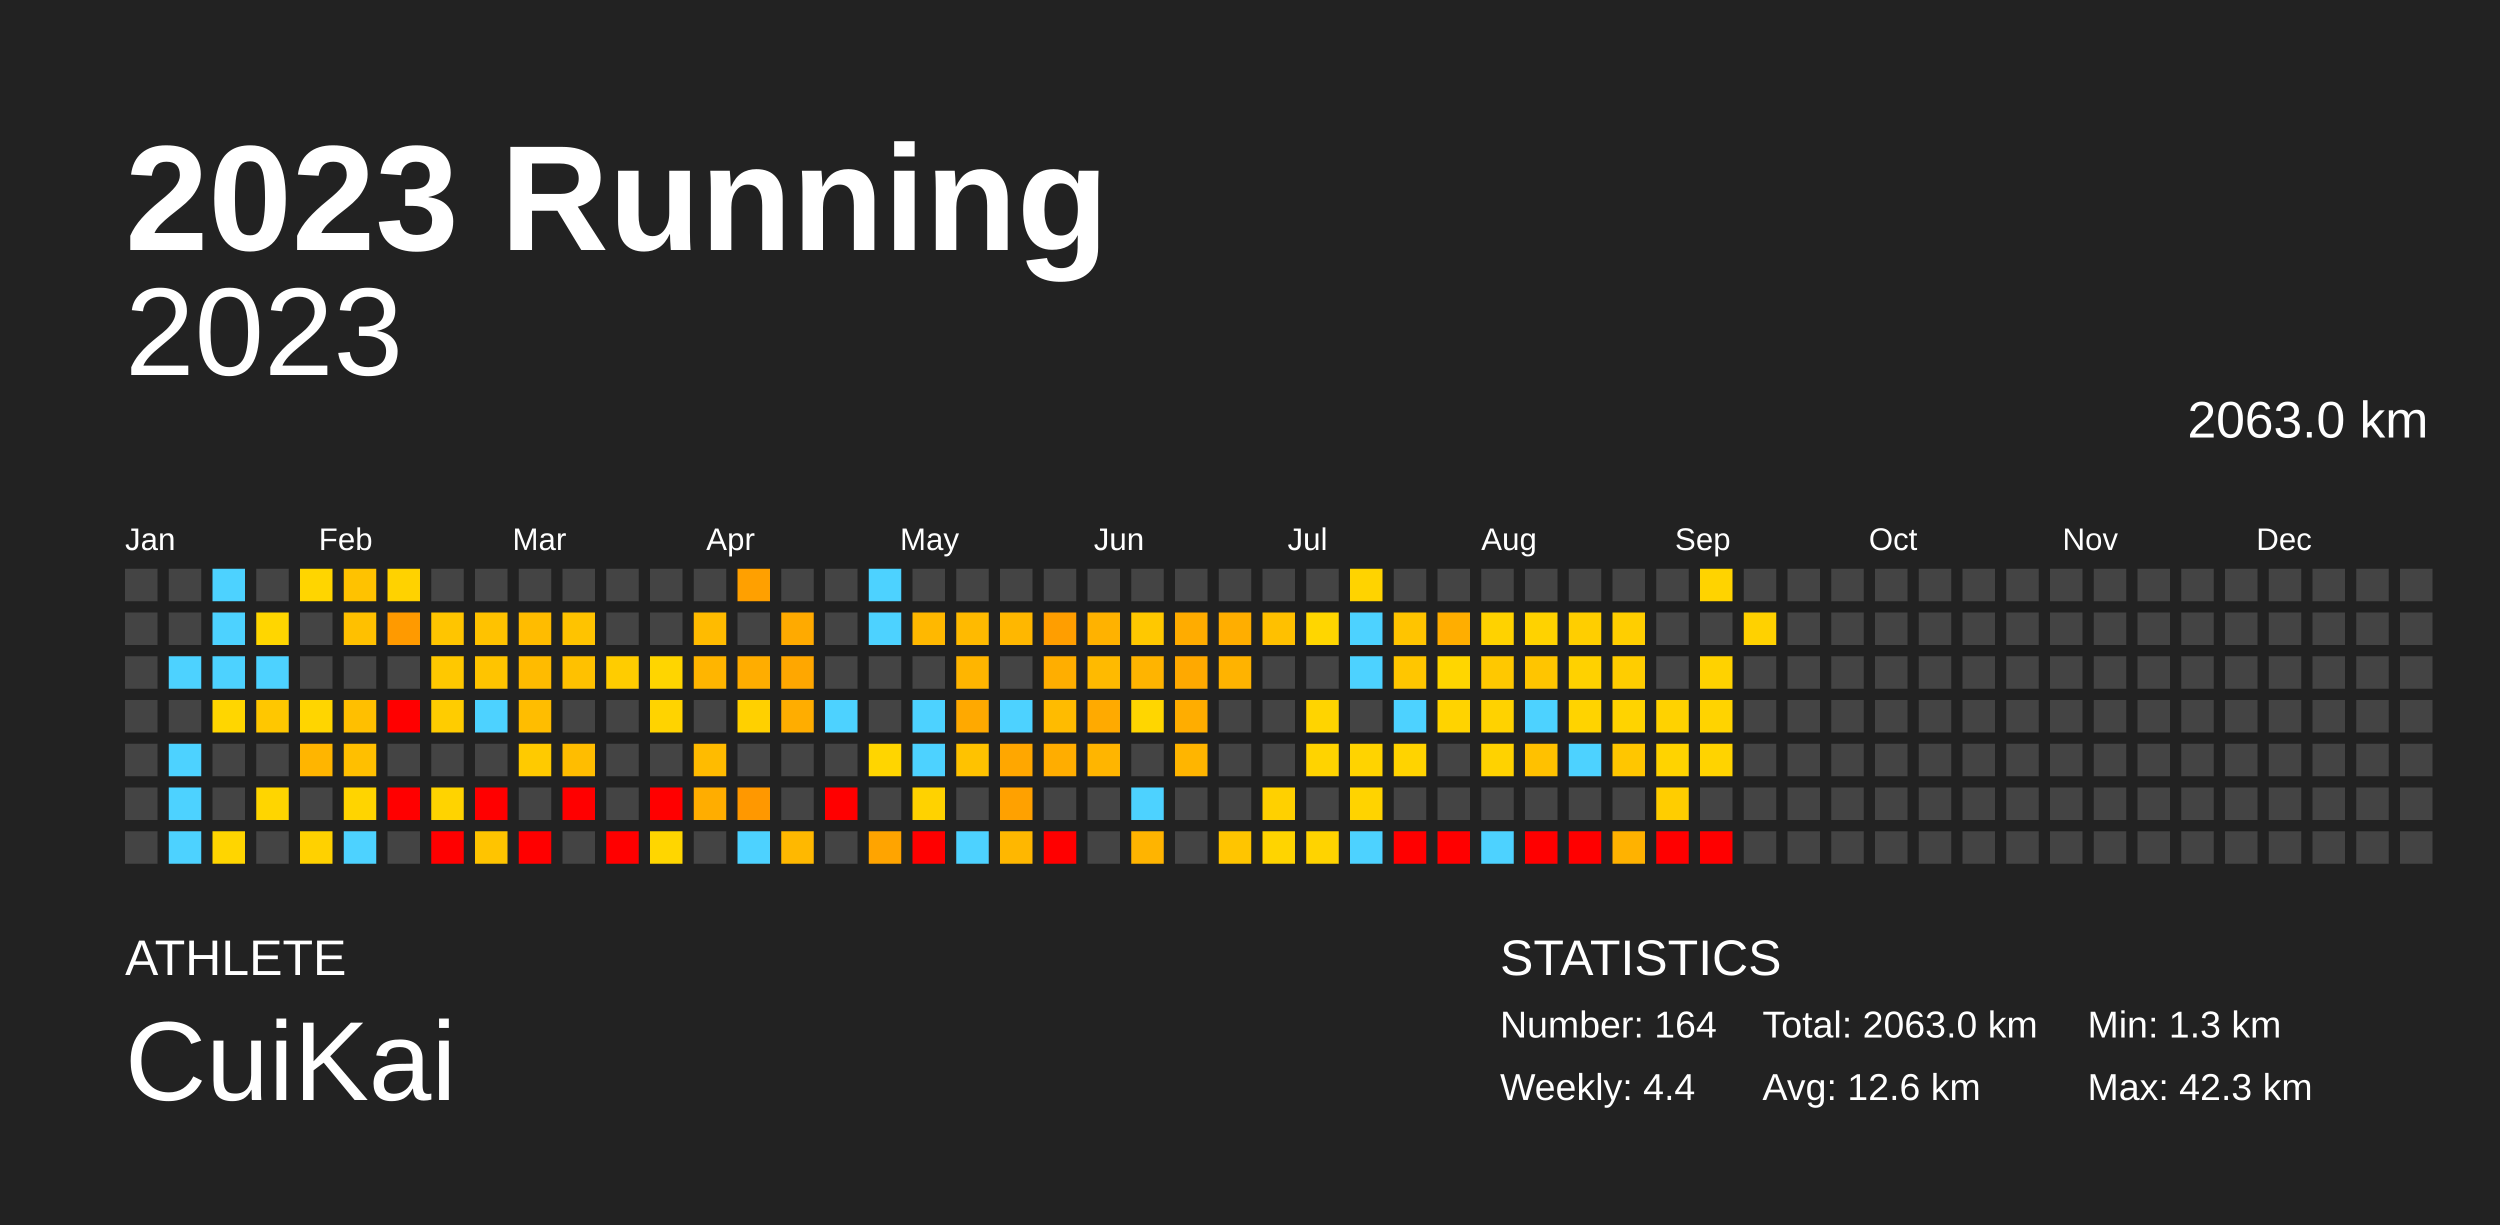
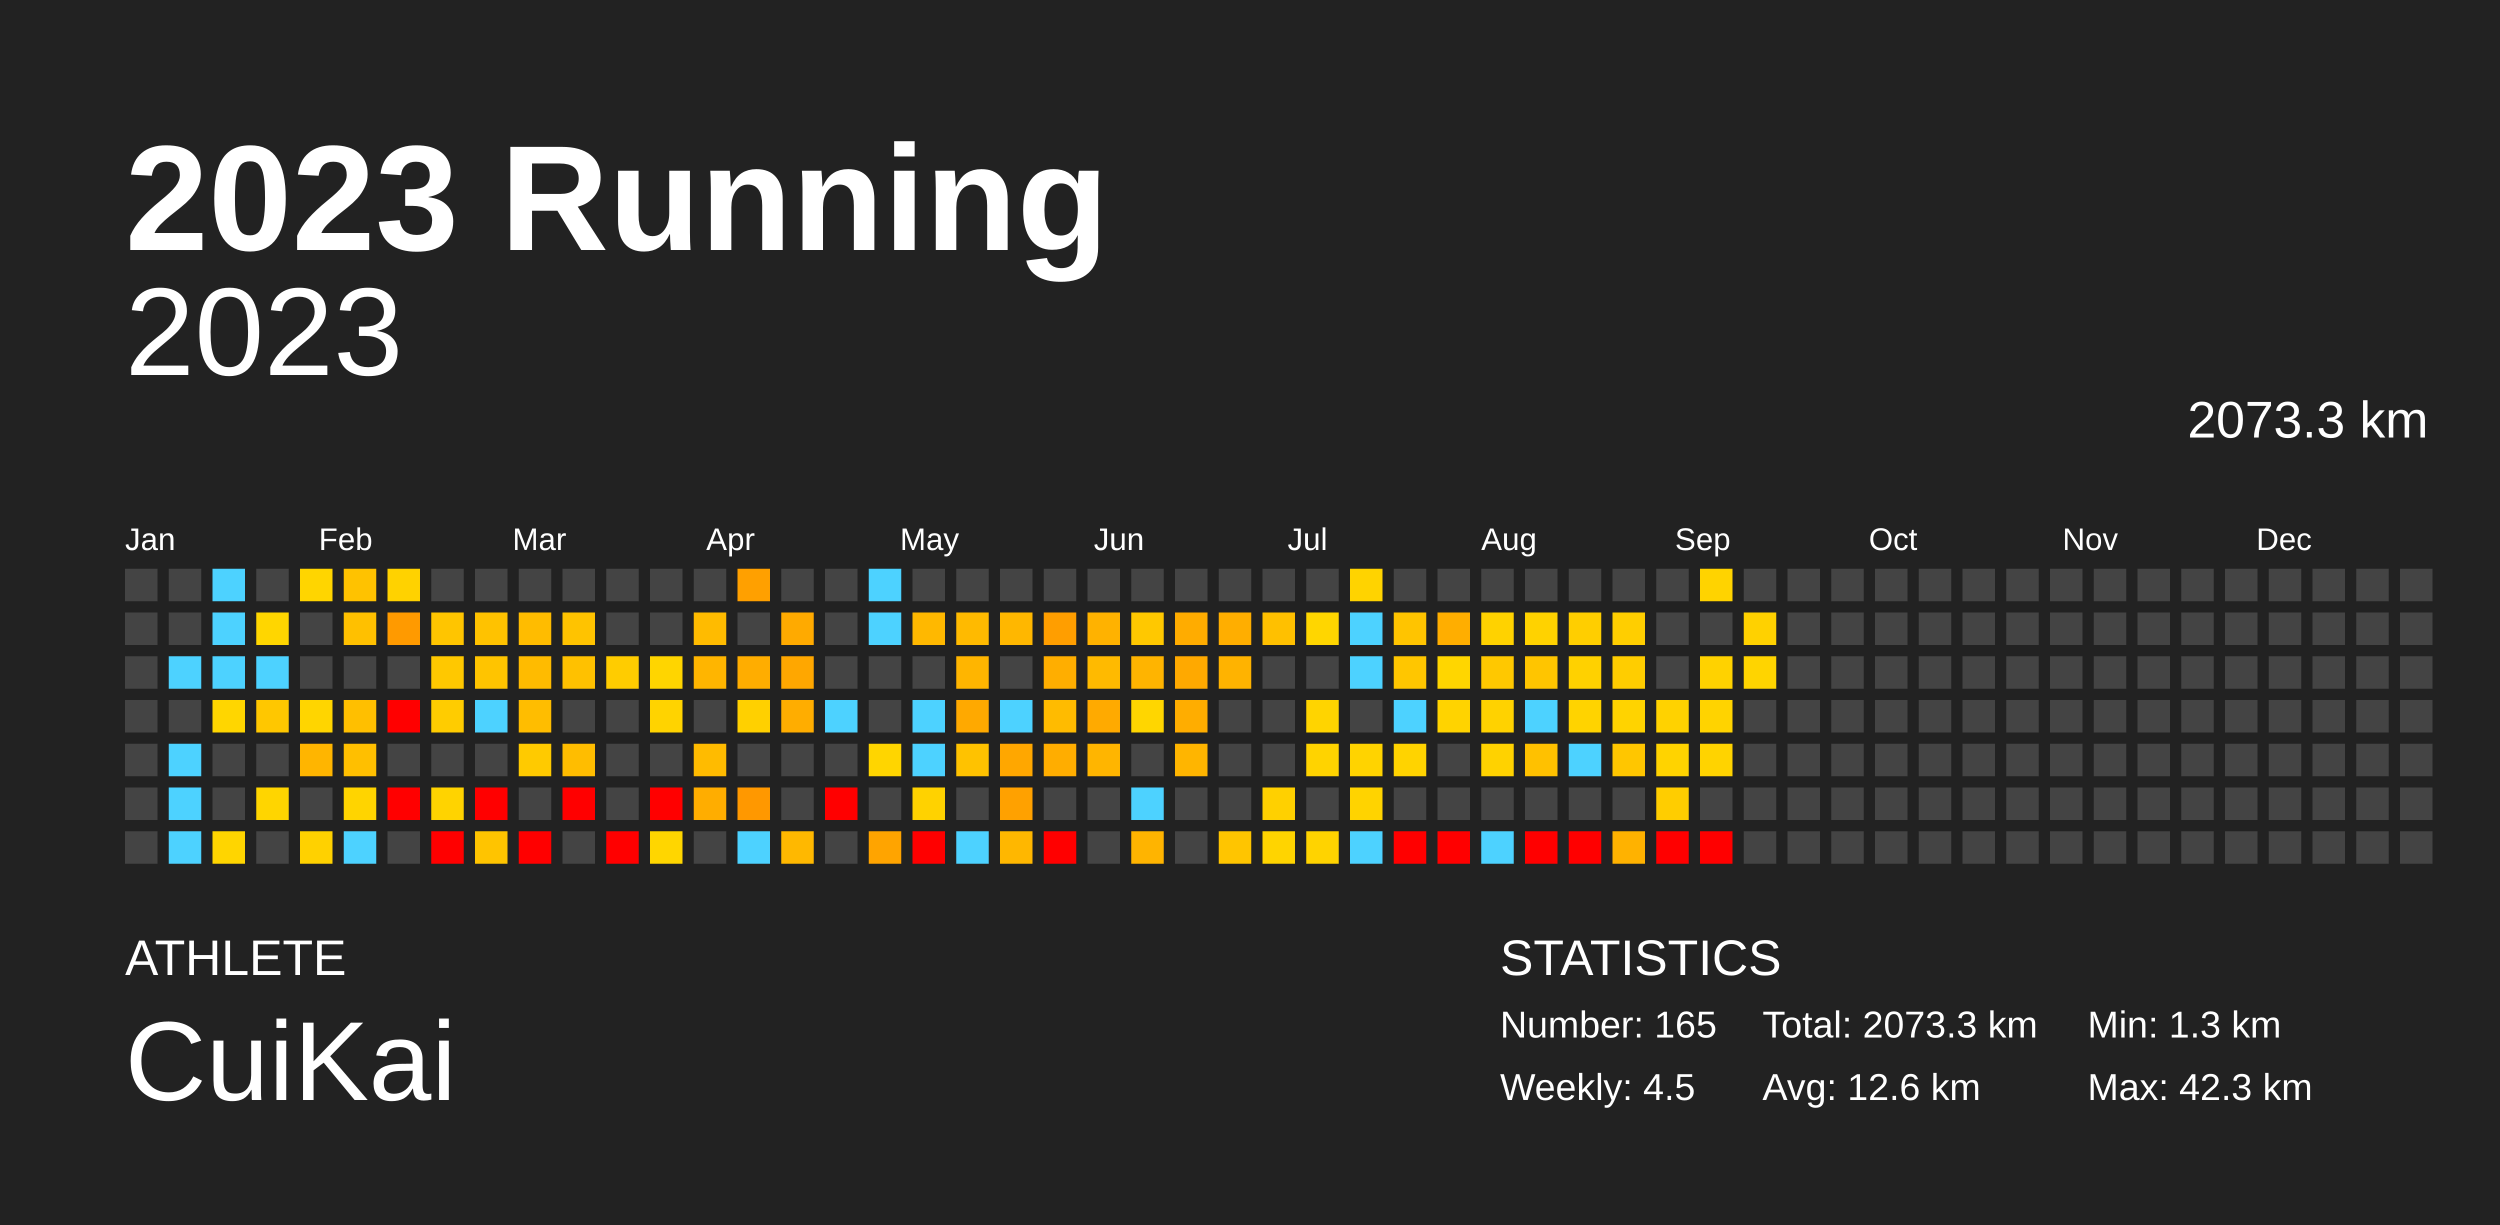
<svg xmlns="http://www.w3.org/2000/svg" baseProfile="full" height="98mm" version="1.1" viewBox="0,0,200,98" width="200mm">
  <defs />
  <rect fill="#222222" height="98" width="200" x="0" y="0" />
  <text fill="#FFFFFF" style="font-size:12px; font-family:Arial; font-weight:bold;" x="10" y="20">2023 Running</text>
  <text fill="#FFFFFF" style="font-size:4px; font-family:Arial" x="10" y="78">ATHLETE</text>
  <text fill="#FFFFFF" style="font-size:9px; font-family:Arial" x="10" y="88">CuiKai</text>
  <text fill="#FFFFFF" style="font-size:4px; font-family:Arial" x="120" y="78">STATISTICS</text>
-   <text fill="#FFFFFF" style="font-size:3px; font-family:Arial" x="120" y="83">Number: 164</text>
-   <text fill="#FFFFFF" style="font-size:3px; font-family:Arial" x="120" y="88">Weekly: 4.4</text>
-   <text fill="#FFFFFF" style="font-size:3px; font-family:Arial" x="141" y="83">Total: 2063.0 km</text>
+   <text fill="#FFFFFF" style="font-size:3px; font-family:Arial" x="120" y="83">Number: 165</text>
+   <text fill="#FFFFFF" style="font-size:3px; font-family:Arial" x="120" y="88">Weekly: 4.5</text>
+   <text fill="#FFFFFF" style="font-size:3px; font-family:Arial" x="141" y="83">Total: 2073.3 km</text>
  <text fill="#FFFFFF" style="font-size:3px; font-family:Arial" x="141" y="88">Avg: 12.6 km</text>
  <text fill="#FFFFFF" style="font-size:3px; font-family:Arial" x="167" y="83">Min: 1.3 km</text>
  <text fill="#FFFFFF" style="font-size:3px; font-family:Arial" x="167" y="88">Max: 42.3 km</text>
  <text alignment-baseline="hanging" fill="#FFFFFF" style="font-size:10.0px; font-family:Arial;" x="10" y="30">2023</text>
-   <text alignment-baseline="hanging" fill="#FFFFFF" style="font-size:4.125px; font-family:Arial;" x="175" y="35">2063.0 km</text>
+   <text alignment-baseline="hanging" fill="#FFFFFF" style="font-size:4.125px; font-family:Arial;" x="175" y="35">2073.3 km</text>
  <text fill="#FFFFFF" style="font-size:2.5px; font-family:Arial" x="10.0" y="44">Jan</text>
  <text fill="#FFFFFF" style="font-size:2.5px; font-family:Arial" x="25.5" y="44">Feb</text>
  <text fill="#FFFFFF" style="font-size:2.5px; font-family:Arial" x="41.0" y="44">Mar</text>
  <text fill="#FFFFFF" style="font-size:2.5px; font-family:Arial" x="56.5" y="44">Apr</text>
  <text fill="#FFFFFF" style="font-size:2.5px; font-family:Arial" x="72.0" y="44">May</text>
  <text fill="#FFFFFF" style="font-size:2.5px; font-family:Arial" x="87.5" y="44">Jun</text>
  <text fill="#FFFFFF" style="font-size:2.5px; font-family:Arial" x="103.0" y="44">Jul</text>
  <text fill="#FFFFFF" style="font-size:2.5px; font-family:Arial" x="118.5" y="44">Aug</text>
  <text fill="#FFFFFF" style="font-size:2.5px; font-family:Arial" x="134.0" y="44">Sep</text>
  <text fill="#FFFFFF" style="font-size:2.5px; font-family:Arial" x="149.5" y="44">Oct</text>
  <text fill="#FFFFFF" style="font-size:2.5px; font-family:Arial" x="165.0" y="44">Nov</text>
  <text fill="#FFFFFF" style="font-size:2.5px; font-family:Arial" x="180.5" y="44">Dec</text>
  <rect fill="#444444" height="2.6" width="2.6" x="10.0" y="45.5" />
  <rect fill="#444444" height="2.6" width="2.6" x="10.0" y="49.0" />
  <rect fill="#444444" height="2.6" width="2.6" x="10.0" y="52.5" />
  <rect fill="#444444" height="2.6" width="2.6" x="10.0" y="56.0" />
  <rect fill="#444444" height="2.6" width="2.6" x="10.0" y="59.5" />
  <rect fill="#444444" height="2.6" width="2.6" x="10.0" y="63.0" />
  <rect fill="#444444" height="2.6" width="2.6" x="10.0" y="66.5" />
  <rect fill="#444444" height="2.6" width="2.6" x="13.5" y="45.5" />
  <rect fill="#444444" height="2.6" width="2.6" x="13.5" y="49.0" />
  <rect fill="#4dd2ff" height="2.6" width="2.6" x="13.5" y="52.5" />
  <rect fill="#444444" height="2.6" width="2.6" x="13.5" y="56.0" />
  <rect fill="#4dd2ff" height="2.6" width="2.6" x="13.5" y="59.5" />
  <rect fill="#4dd2ff" height="2.6" width="2.6" x="13.5" y="63.0" />
  <rect fill="#4dd2ff" height="2.6" width="2.6" x="13.5" y="66.5" />
  <rect fill="#4dd2ff" height="2.6" width="2.6" x="17.0" y="45.5" />
  <rect fill="#4dd2ff" height="2.6" width="2.6" x="17.0" y="49.0" />
  <rect fill="#4dd2ff" height="2.6" width="2.6" x="17.0" y="52.5" />
  <rect fill="#ffd600" height="2.6" width="2.6" x="17.0" y="56.0" />
  <rect fill="#444444" height="2.6" width="2.6" x="17.0" y="59.5" />
  <rect fill="#444444" height="2.6" width="2.6" x="17.0" y="63.0" />
  <rect fill="#ffd500" height="2.6" width="2.6" x="17.0" y="66.5" />
  <rect fill="#444444" height="2.6" width="2.6" x="20.5" y="45.5" />
  <rect fill="#ffd600" height="2.6" width="2.6" x="20.5" y="49.0" />
  <rect fill="#4dd2ff" height="2.6" width="2.6" x="20.5" y="52.5" />
  <rect fill="#ffc700" height="2.6" width="2.6" x="20.5" y="56.0" />
  <rect fill="#444444" height="2.6" width="2.6" x="20.5" y="59.5" />
  <rect fill="#ffd500" height="2.6" width="2.6" x="20.5" y="63.0" />
  <rect fill="#444444" height="2.6" width="2.6" x="20.5" y="66.5" />
  <rect fill="#ffd500" height="2.6" width="2.6" x="24.0" y="45.5" />
  <rect fill="#444444" height="2.6" width="2.6" x="24.0" y="49.0" />
  <rect fill="#444444" height="2.6" width="2.6" x="24.0" y="52.5" />
  <rect fill="#ffd500" height="2.6" width="2.6" x="24.0" y="56.0" />
  <rect fill="#ffb500" height="2.6" width="2.6" x="24.0" y="59.5" />
  <rect fill="#444444" height="2.6" width="2.6" x="24.0" y="63.0" />
  <rect fill="#ffd100" height="2.6" width="2.6" x="24.0" y="66.5" />
  <rect fill="#ffc200" height="2.6" width="2.6" x="27.5" y="45.5" />
  <rect fill="#ffc000" height="2.6" width="2.6" x="27.5" y="49.0" />
  <rect fill="#444444" height="2.6" width="2.6" x="27.5" y="52.5" />
  <rect fill="#ffbf00" height="2.6" width="2.6" x="27.5" y="56.0" />
  <rect fill="#ffbf00" height="2.6" width="2.6" x="27.5" y="59.5" />
  <rect fill="#ffd400" height="2.6" width="2.6" x="27.5" y="63.0" />
  <rect fill="#4dd2ff" height="2.6" width="2.6" x="27.5" y="66.5" />
  <rect fill="#ffd200" height="2.6" width="2.6" x="31.0" y="45.5" />
  <rect fill="#ff9a00" height="2.6" width="2.6" x="31.0" y="49.0" />
  <rect fill="#444444" height="2.6" width="2.6" x="31.0" y="52.5" />
  <rect fill="red" height="2.6" width="2.6" x="31.0" y="56.0" />
  <rect fill="#444444" height="2.6" width="2.6" x="31.0" y="59.5" />
  <rect fill="red" height="2.6" width="2.6" x="31.0" y="63.0" />
  <rect fill="#444444" height="2.6" width="2.6" x="31.0" y="66.5" />
  <rect fill="#444444" height="2.6" width="2.6" x="34.5" y="45.5" />
  <rect fill="#ffc500" height="2.6" width="2.6" x="34.5" y="49.0" />
  <rect fill="#ffc800" height="2.6" width="2.6" x="34.5" y="52.5" />
  <rect fill="#ffcc00" height="2.6" width="2.6" x="34.5" y="56.0" />
  <rect fill="#444444" height="2.6" width="2.6" x="34.5" y="59.5" />
  <rect fill="#ffd300" height="2.6" width="2.6" x="34.5" y="63.0" />
  <rect fill="red" height="2.6" width="2.6" x="34.5" y="66.5" />
  <rect fill="#444444" height="2.6" width="2.6" x="38.0" y="45.5" />
  <rect fill="#ffc200" height="2.6" width="2.6" x="38.0" y="49.0" />
  <rect fill="#ffc400" height="2.6" width="2.6" x="38.0" y="52.5" />
  <rect fill="#4dd2ff" height="2.6" width="2.6" x="38.0" y="56.0" />
  <rect fill="#444444" height="2.6" width="2.6" x="38.0" y="59.5" />
  <rect fill="red" height="2.6" width="2.6" x="38.0" y="63.0" />
  <rect fill="#ffc400" height="2.6" width="2.6" x="38.0" y="66.5" />
  <rect fill="#444444" height="2.6" width="2.6" x="41.5" y="45.5" />
  <rect fill="#ffbc00" height="2.6" width="2.6" x="41.5" y="49.0" />
  <rect fill="#ffbb00" height="2.6" width="2.6" x="41.5" y="52.5" />
  <rect fill="#ffbd00" height="2.6" width="2.6" x="41.5" y="56.0" />
  <rect fill="#ffca00" height="2.6" width="2.6" x="41.5" y="59.5" />
  <rect fill="#444444" height="2.6" width="2.6" x="41.5" y="63.0" />
  <rect fill="red" height="2.6" width="2.6" x="41.5" y="66.5" />
  <rect fill="#444444" height="2.6" width="2.6" x="45.0" y="45.5" />
  <rect fill="#ffc300" height="2.6" width="2.6" x="45.0" y="49.0" />
  <rect fill="#ffc100" height="2.6" width="2.6" x="45.0" y="52.5" />
  <rect fill="#444444" height="2.6" width="2.6" x="45.0" y="56.0" />
  <rect fill="#ffbd00" height="2.6" width="2.6" x="45.0" y="59.5" />
  <rect fill="red" height="2.6" width="2.6" x="45.0" y="63.0" />
  <rect fill="#444444" height="2.6" width="2.6" x="45.0" y="66.5" />
  <rect fill="#444444" height="2.6" width="2.6" x="48.5" y="45.5" />
  <rect fill="#444444" height="2.6" width="2.6" x="48.5" y="49.0" />
  <rect fill="#ffcc00" height="2.6" width="2.6" x="48.5" y="52.5" />
  <rect fill="#444444" height="2.6" width="2.6" x="48.5" y="56.0" />
  <rect fill="#444444" height="2.6" width="2.6" x="48.5" y="59.5" />
  <rect fill="#444444" height="2.6" width="2.6" x="48.5" y="63.0" />
  <rect fill="red" height="2.6" width="2.6" x="48.5" y="66.5" />
  <rect fill="#444444" height="2.6" width="2.6" x="52.0" y="45.5" />
  <rect fill="#444444" height="2.6" width="2.6" x="52.0" y="49.0" />
  <rect fill="#ffd500" height="2.6" width="2.6" x="52.0" y="52.5" />
  <rect fill="#ffd300" height="2.6" width="2.6" x="52.0" y="56.0" />
  <rect fill="#444444" height="2.6" width="2.6" x="52.0" y="59.5" />
  <rect fill="red" height="2.6" width="2.6" x="52.0" y="63.0" />
  <rect fill="#ffd600" height="2.6" width="2.6" x="52.0" y="66.5" />
  <rect fill="#444444" height="2.6" width="2.6" x="55.5" y="45.5" />
  <rect fill="#ffbb00" height="2.6" width="2.6" x="55.5" y="49.0" />
  <rect fill="#ffb500" height="2.6" width="2.6" x="55.5" y="52.5" />
  <rect fill="#444444" height="2.6" width="2.6" x="55.5" y="56.0" />
  <rect fill="#ffbb00" height="2.6" width="2.6" x="55.5" y="59.5" />
  <rect fill="#ffad00" height="2.6" width="2.6" x="55.5" y="63.0" />
  <rect fill="#444444" height="2.6" width="2.6" x="55.5" y="66.5" />
  <rect fill="#ffa000" height="2.6" width="2.6" x="59.0" y="45.5" />
  <rect fill="#444444" height="2.6" width="2.6" x="59.0" y="49.0" />
  <rect fill="#ffad00" height="2.6" width="2.6" x="59.0" y="52.5" />
  <rect fill="#ffd000" height="2.6" width="2.6" x="59.0" y="56.0" />
  <rect fill="#444444" height="2.6" width="2.6" x="59.0" y="59.5" />
  <rect fill="#ff9800" height="2.6" width="2.6" x="59.0" y="63.0" />
  <rect fill="#4dd2ff" height="2.6" width="2.6" x="59.0" y="66.5" />
  <rect fill="#444444" height="2.6" width="2.6" x="62.5" y="45.5" />
  <rect fill="#ffaa00" height="2.6" width="2.6" x="62.5" y="49.0" />
  <rect fill="#ffa700" height="2.6" width="2.6" x="62.5" y="52.5" />
  <rect fill="#ffad00" height="2.6" width="2.6" x="62.5" y="56.0" />
  <rect fill="#444444" height="2.6" width="2.6" x="62.5" y="59.5" />
  <rect fill="#444444" height="2.6" width="2.6" x="62.5" y="63.0" />
  <rect fill="#ffb800" height="2.6" width="2.6" x="62.5" y="66.5" />
  <rect fill="#444444" height="2.6" width="2.6" x="66.0" y="45.5" />
  <rect fill="#444444" height="2.6" width="2.6" x="66.0" y="49.0" />
  <rect fill="#444444" height="2.6" width="2.6" x="66.0" y="52.5" />
  <rect fill="#4dd2ff" height="2.6" width="2.6" x="66.0" y="56.0" />
  <rect fill="#444444" height="2.6" width="2.6" x="66.0" y="59.5" />
  <rect fill="red" height="2.6" width="2.6" x="66.0" y="63.0" />
  <rect fill="#444444" height="2.6" width="2.6" x="66.0" y="66.5" />
  <rect fill="#4dd2ff" height="2.6" width="2.6" x="69.5" y="45.5" />
  <rect fill="#4dd2ff" height="2.6" width="2.6" x="69.5" y="49.0" />
  <rect fill="#444444" height="2.6" width="2.6" x="69.5" y="52.5" />
  <rect fill="#444444" height="2.6" width="2.6" x="69.5" y="56.0" />
  <rect fill="#ffd500" height="2.6" width="2.6" x="69.5" y="59.5" />
  <rect fill="#444444" height="2.6" width="2.6" x="69.5" y="63.0" />
  <rect fill="#ffa400" height="2.6" width="2.6" x="69.5" y="66.5" />
  <rect fill="#444444" height="2.6" width="2.6" x="73.0" y="45.5" />
  <rect fill="#ffb800" height="2.6" width="2.6" x="73.0" y="49.0" />
  <rect fill="#444444" height="2.6" width="2.6" x="73.0" y="52.5" />
  <rect fill="#4dd2ff" height="2.6" width="2.6" x="73.0" y="56.0" />
  <rect fill="#4dd2ff" height="2.6" width="2.6" x="73.0" y="59.5" />
  <rect fill="#ffd200" height="2.6" width="2.6" x="73.0" y="63.0" />
  <rect fill="red" height="2.6" width="2.6" x="73.0" y="66.5" />
  <rect fill="#444444" height="2.6" width="2.6" x="76.5" y="45.5" />
  <rect fill="#ffba00" height="2.6" width="2.6" x="76.5" y="49.0" />
  <rect fill="#ffb500" height="2.6" width="2.6" x="76.5" y="52.5" />
  <rect fill="#ffa900" height="2.6" width="2.6" x="76.5" y="56.0" />
  <rect fill="#ffc200" height="2.6" width="2.6" x="76.5" y="59.5" />
  <rect fill="#444444" height="2.6" width="2.6" x="76.5" y="63.0" />
  <rect fill="#4dd2ff" height="2.6" width="2.6" x="76.5" y="66.5" />
  <rect fill="#444444" height="2.6" width="2.6" x="80.0" y="45.5" />
  <rect fill="#ffb700" height="2.6" width="2.6" x="80.0" y="49.0" />
  <rect fill="#444444" height="2.6" width="2.6" x="80.0" y="52.5" />
  <rect fill="#4dd2ff" height="2.6" width="2.6" x="80.0" y="56.0" />
  <rect fill="#ffa700" height="2.6" width="2.6" x="80.0" y="59.5" />
  <rect fill="#ffa100" height="2.6" width="2.6" x="80.0" y="63.0" />
  <rect fill="#ffb700" height="2.6" width="2.6" x="80.0" y="66.5" />
  <rect fill="#444444" height="2.6" width="2.6" x="83.5" y="45.5" />
  <rect fill="#ff9e00" height="2.6" width="2.6" x="83.5" y="49.0" />
  <rect fill="#ffae00" height="2.6" width="2.6" x="83.5" y="52.5" />
  <rect fill="#ffbb00" height="2.6" width="2.6" x="83.5" y="56.0" />
  <rect fill="#ffad00" height="2.6" width="2.6" x="83.5" y="59.5" />
  <rect fill="#444444" height="2.6" width="2.6" x="83.5" y="63.0" />
  <rect fill="red" height="2.6" width="2.6" x="83.5" y="66.5" />
  <rect fill="#444444" height="2.6" width="2.6" x="87.0" y="45.5" />
  <rect fill="#ffb200" height="2.6" width="2.6" x="87.0" y="49.0" />
  <rect fill="#ffba00" height="2.6" width="2.6" x="87.0" y="52.5" />
  <rect fill="#ffaa00" height="2.6" width="2.6" x="87.0" y="56.0" />
  <rect fill="#ffb500" height="2.6" width="2.6" x="87.0" y="59.5" />
  <rect fill="#444444" height="2.6" width="2.6" x="87.0" y="63.0" />
  <rect fill="#444444" height="2.6" width="2.6" x="87.0" y="66.5" />
  <rect fill="#444444" height="2.6" width="2.6" x="90.5" y="45.5" />
  <rect fill="#ffc800" height="2.6" width="2.6" x="90.5" y="49.0" />
  <rect fill="#ffb400" height="2.6" width="2.6" x="90.5" y="52.5" />
  <rect fill="#ffd600" height="2.6" width="2.6" x="90.5" y="56.0" />
  <rect fill="#444444" height="2.6" width="2.6" x="90.5" y="59.5" />
  <rect fill="#4dd2ff" height="2.6" width="2.6" x="90.5" y="63.0" />
  <rect fill="#ffb400" height="2.6" width="2.6" x="90.5" y="66.5" />
  <rect fill="#444444" height="2.6" width="2.6" x="94.0" y="45.5" />
  <rect fill="#ffac00" height="2.6" width="2.6" x="94.0" y="49.0" />
  <rect fill="#ffa900" height="2.6" width="2.6" x="94.0" y="52.5" />
  <rect fill="#ffad00" height="2.6" width="2.6" x="94.0" y="56.0" />
  <rect fill="#ffb500" height="2.6" width="2.6" x="94.0" y="59.5" />
  <rect fill="#444444" height="2.6" width="2.6" x="94.0" y="63.0" />
  <rect fill="#444444" height="2.6" width="2.6" x="94.0" y="66.5" />
  <rect fill="#444444" height="2.6" width="2.6" x="97.5" y="45.5" />
  <rect fill="#ffae00" height="2.6" width="2.6" x="97.5" y="49.0" />
  <rect fill="#ffb300" height="2.6" width="2.6" x="97.5" y="52.5" />
  <rect fill="#444444" height="2.6" width="2.6" x="97.5" y="56.0" />
  <rect fill="#444444" height="2.6" width="2.6" x="97.5" y="59.5" />
  <rect fill="#444444" height="2.6" width="2.6" x="97.5" y="63.0" />
  <rect fill="#ffc500" height="2.6" width="2.6" x="97.5" y="66.5" />
  <rect fill="#444444" height="2.6" width="2.6" x="101.0" y="45.5" />
  <rect fill="#ffc000" height="2.6" width="2.6" x="101.0" y="49.0" />
  <rect fill="#444444" height="2.6" width="2.6" x="101.0" y="52.5" />
  <rect fill="#444444" height="2.6" width="2.6" x="101.0" y="56.0" />
  <rect fill="#444444" height="2.6" width="2.6" x="101.0" y="59.5" />
  <rect fill="#ffd000" height="2.6" width="2.6" x="101.0" y="63.0" />
  <rect fill="#ffd400" height="2.6" width="2.6" x="101.0" y="66.5" />
  <rect fill="#444444" height="2.6" width="2.6" x="104.5" y="45.5" />
  <rect fill="#ffd600" height="2.6" width="2.6" x="104.5" y="49.0" />
  <rect fill="#444444" height="2.6" width="2.6" x="104.5" y="52.5" />
  <rect fill="#ffd400" height="2.6" width="2.6" x="104.5" y="56.0" />
  <rect fill="#ffd300" height="2.6" width="2.6" x="104.5" y="59.5" />
  <rect fill="#444444" height="2.6" width="2.6" x="104.5" y="63.0" />
  <rect fill="#ffd300" height="2.6" width="2.6" x="104.5" y="66.5" />
  <rect fill="#ffd300" height="2.6" width="2.6" x="108.0" y="45.5" />
  <rect fill="#4dd2ff" height="2.6" width="2.6" x="108.0" y="49.0" />
  <rect fill="#4dd2ff" height="2.6" width="2.6" x="108.0" y="52.5" />
  <rect fill="#444444" height="2.6" width="2.6" x="108.0" y="56.0" />
  <rect fill="#ffd300" height="2.6" width="2.6" x="108.0" y="59.5" />
  <rect fill="#ffd300" height="2.6" width="2.6" x="108.0" y="63.0" />
  <rect fill="#4dd2ff" height="2.6" width="2.6" x="108.0" y="66.5" />
  <rect fill="#444444" height="2.6" width="2.6" x="111.5" y="45.5" />
  <rect fill="#ffc400" height="2.6" width="2.6" x="111.5" y="49.0" />
  <rect fill="#ffc600" height="2.6" width="2.6" x="111.5" y="52.5" />
  <rect fill="#4dd2ff" height="2.6" width="2.6" x="111.5" y="56.0" />
  <rect fill="#ffd300" height="2.6" width="2.6" x="111.5" y="59.5" />
  <rect fill="#444444" height="2.6" width="2.6" x="111.5" y="63.0" />
  <rect fill="red" height="2.6" width="2.6" x="111.5" y="66.5" />
  <rect fill="#444444" height="2.6" width="2.6" x="115.0" y="45.5" />
  <rect fill="#ffae00" height="2.6" width="2.6" x="115.0" y="49.0" />
  <rect fill="#ffd600" height="2.6" width="2.6" x="115.0" y="52.5" />
  <rect fill="#ffd300" height="2.6" width="2.6" x="115.0" y="56.0" />
  <rect fill="#444444" height="2.6" width="2.6" x="115.0" y="59.5" />
  <rect fill="#444444" height="2.6" width="2.6" x="115.0" y="63.0" />
  <rect fill="red" height="2.6" width="2.6" x="115.0" y="66.5" />
  <rect fill="#444444" height="2.6" width="2.6" x="118.5" y="45.5" />
  <rect fill="#ffd200" height="2.6" width="2.6" x="118.5" y="49.0" />
  <rect fill="#ffc800" height="2.6" width="2.6" x="118.5" y="52.5" />
  <rect fill="#ffd200" height="2.6" width="2.6" x="118.5" y="56.0" />
  <rect fill="#ffd200" height="2.6" width="2.6" x="118.5" y="59.5" />
  <rect fill="#444444" height="2.6" width="2.6" x="118.5" y="63.0" />
  <rect fill="#4dd2ff" height="2.6" width="2.6" x="118.5" y="66.5" />
  <rect fill="#444444" height="2.6" width="2.6" x="122.0" y="45.5" />
  <rect fill="#ffd200" height="2.6" width="2.6" x="122.0" y="49.0" />
  <rect fill="#ffc500" height="2.6" width="2.6" x="122.0" y="52.5" />
  <rect fill="#4dd2ff" height="2.6" width="2.6" x="122.0" y="56.0" />
  <rect fill="#ffc100" height="2.6" width="2.6" x="122.0" y="59.5" />
  <rect fill="#444444" height="2.6" width="2.6" x="122.0" y="63.0" />
  <rect fill="red" height="2.6" width="2.6" x="122.0" y="66.5" />
  <rect fill="#444444" height="2.6" width="2.6" x="125.5" y="45.5" />
  <rect fill="#ffce00" height="2.6" width="2.6" x="125.5" y="49.0" />
  <rect fill="#ffd100" height="2.6" width="2.6" x="125.5" y="52.5" />
  <rect fill="#ffd300" height="2.6" width="2.6" x="125.5" y="56.0" />
  <rect fill="#4dd2ff" height="2.6" width="2.6" x="125.5" y="59.5" />
  <rect fill="#444444" height="2.6" width="2.6" x="125.5" y="63.0" />
  <rect fill="red" height="2.6" width="2.6" x="125.5" y="66.5" />
  <rect fill="#444444" height="2.6" width="2.6" x="129.0" y="45.5" />
  <rect fill="#ffce00" height="2.6" width="2.6" x="129.0" y="49.0" />
  <rect fill="#ffcd00" height="2.6" width="2.6" x="129.0" y="52.5" />
  <rect fill="#ffd300" height="2.6" width="2.6" x="129.0" y="56.0" />
  <rect fill="#ffc600" height="2.6" width="2.6" x="129.0" y="59.5" />
  <rect fill="#444444" height="2.6" width="2.6" x="129.0" y="63.0" />
  <rect fill="#ffb200" height="2.6" width="2.6" x="129.0" y="66.5" />
  <rect fill="#444444" height="2.6" width="2.6" x="132.5" y="45.5" />
  <rect fill="#444444" height="2.6" width="2.6" x="132.5" y="49.0" />
  <rect fill="#444444" height="2.6" width="2.6" x="132.5" y="52.5" />
  <rect fill="#ffd200" height="2.6" width="2.6" x="132.5" y="56.0" />
  <rect fill="#ffd300" height="2.6" width="2.6" x="132.5" y="59.5" />
  <rect fill="#ffcd00" height="2.6" width="2.6" x="132.5" y="63.0" />
  <rect fill="red" height="2.6" width="2.6" x="132.5" y="66.5" />
  <rect fill="#ffd300" height="2.6" width="2.6" x="136.0" y="45.5" />
  <rect fill="#444444" height="2.6" width="2.6" x="136.0" y="49.0" />
  <rect fill="#ffd200" height="2.6" width="2.6" x="136.0" y="52.5" />
  <rect fill="#ffd300" height="2.6" width="2.6" x="136.0" y="56.0" />
  <rect fill="#ffd300" height="2.6" width="2.6" x="136.0" y="59.5" />
  <rect fill="#444444" height="2.6" width="2.6" x="136.0" y="63.0" />
  <rect fill="red" height="2.6" width="2.6" x="136.0" y="66.5" />
  <rect fill="#444444" height="2.6" width="2.6" x="139.5" y="45.5" />
  <rect fill="#ffd100" height="2.6" width="2.6" x="139.5" y="49.0" />
-   <rect fill="#444444" height="2.6" width="2.6" x="139.5" y="52.5" />
+   <rect fill="#ffd400" height="2.6" width="2.6" x="139.5" y="52.5" />
  <rect fill="#444444" height="2.6" width="2.6" x="139.5" y="56.0" />
  <rect fill="#444444" height="2.6" width="2.6" x="139.5" y="59.5" />
  <rect fill="#444444" height="2.6" width="2.6" x="139.5" y="63.0" />
  <rect fill="#444444" height="2.6" width="2.6" x="139.5" y="66.5" />
  <rect fill="#444444" height="2.6" width="2.6" x="143.0" y="45.5" />
  <rect fill="#444444" height="2.6" width="2.6" x="143.0" y="49.0" />
  <rect fill="#444444" height="2.6" width="2.6" x="143.0" y="52.5" />
  <rect fill="#444444" height="2.6" width="2.6" x="143.0" y="56.0" />
  <rect fill="#444444" height="2.6" width="2.6" x="143.0" y="59.5" />
  <rect fill="#444444" height="2.6" width="2.6" x="143.0" y="63.0" />
  <rect fill="#444444" height="2.6" width="2.6" x="143.0" y="66.5" />
  <rect fill="#444444" height="2.6" width="2.6" x="146.5" y="45.5" />
  <rect fill="#444444" height="2.6" width="2.6" x="146.5" y="49.0" />
  <rect fill="#444444" height="2.6" width="2.6" x="146.5" y="52.5" />
  <rect fill="#444444" height="2.6" width="2.6" x="146.5" y="56.0" />
  <rect fill="#444444" height="2.6" width="2.6" x="146.5" y="59.5" />
  <rect fill="#444444" height="2.6" width="2.6" x="146.5" y="63.0" />
  <rect fill="#444444" height="2.6" width="2.6" x="146.5" y="66.5" />
  <rect fill="#444444" height="2.6" width="2.6" x="150.0" y="45.5" />
  <rect fill="#444444" height="2.6" width="2.6" x="150.0" y="49.0" />
  <rect fill="#444444" height="2.6" width="2.6" x="150.0" y="52.5" />
  <rect fill="#444444" height="2.6" width="2.6" x="150.0" y="56.0" />
  <rect fill="#444444" height="2.6" width="2.6" x="150.0" y="59.5" />
  <rect fill="#444444" height="2.6" width="2.6" x="150.0" y="63.0" />
  <rect fill="#444444" height="2.6" width="2.6" x="150.0" y="66.5" />
  <rect fill="#444444" height="2.6" width="2.6" x="153.5" y="45.5" />
  <rect fill="#444444" height="2.6" width="2.6" x="153.5" y="49.0" />
  <rect fill="#444444" height="2.6" width="2.6" x="153.5" y="52.5" />
  <rect fill="#444444" height="2.6" width="2.6" x="153.5" y="56.0" />
  <rect fill="#444444" height="2.6" width="2.6" x="153.5" y="59.5" />
  <rect fill="#444444" height="2.6" width="2.6" x="153.5" y="63.0" />
  <rect fill="#444444" height="2.6" width="2.6" x="153.5" y="66.5" />
  <rect fill="#444444" height="2.6" width="2.6" x="157.0" y="45.5" />
  <rect fill="#444444" height="2.6" width="2.6" x="157.0" y="49.0" />
  <rect fill="#444444" height="2.6" width="2.6" x="157.0" y="52.5" />
  <rect fill="#444444" height="2.6" width="2.6" x="157.0" y="56.0" />
  <rect fill="#444444" height="2.6" width="2.6" x="157.0" y="59.5" />
  <rect fill="#444444" height="2.6" width="2.6" x="157.0" y="63.0" />
  <rect fill="#444444" height="2.6" width="2.6" x="157.0" y="66.5" />
  <rect fill="#444444" height="2.6" width="2.6" x="160.5" y="45.5" />
  <rect fill="#444444" height="2.6" width="2.6" x="160.5" y="49.0" />
  <rect fill="#444444" height="2.6" width="2.6" x="160.5" y="52.5" />
  <rect fill="#444444" height="2.6" width="2.6" x="160.5" y="56.0" />
  <rect fill="#444444" height="2.6" width="2.6" x="160.5" y="59.5" />
  <rect fill="#444444" height="2.6" width="2.6" x="160.5" y="63.0" />
  <rect fill="#444444" height="2.6" width="2.6" x="160.5" y="66.5" />
  <rect fill="#444444" height="2.6" width="2.6" x="164.0" y="45.5" />
  <rect fill="#444444" height="2.6" width="2.6" x="164.0" y="49.0" />
  <rect fill="#444444" height="2.6" width="2.6" x="164.0" y="52.5" />
  <rect fill="#444444" height="2.6" width="2.6" x="164.0" y="56.0" />
  <rect fill="#444444" height="2.6" width="2.6" x="164.0" y="59.5" />
  <rect fill="#444444" height="2.6" width="2.6" x="164.0" y="63.0" />
  <rect fill="#444444" height="2.6" width="2.6" x="164.0" y="66.5" />
  <rect fill="#444444" height="2.6" width="2.6" x="167.5" y="45.5" />
  <rect fill="#444444" height="2.6" width="2.6" x="167.5" y="49.0" />
  <rect fill="#444444" height="2.6" width="2.6" x="167.5" y="52.5" />
  <rect fill="#444444" height="2.6" width="2.6" x="167.5" y="56.0" />
  <rect fill="#444444" height="2.6" width="2.6" x="167.5" y="59.5" />
  <rect fill="#444444" height="2.6" width="2.6" x="167.5" y="63.0" />
  <rect fill="#444444" height="2.6" width="2.6" x="167.5" y="66.5" />
  <rect fill="#444444" height="2.6" width="2.6" x="171.0" y="45.5" />
  <rect fill="#444444" height="2.6" width="2.6" x="171.0" y="49.0" />
  <rect fill="#444444" height="2.6" width="2.6" x="171.0" y="52.5" />
  <rect fill="#444444" height="2.6" width="2.6" x="171.0" y="56.0" />
  <rect fill="#444444" height="2.6" width="2.6" x="171.0" y="59.5" />
  <rect fill="#444444" height="2.6" width="2.6" x="171.0" y="63.0" />
  <rect fill="#444444" height="2.6" width="2.6" x="171.0" y="66.5" />
  <rect fill="#444444" height="2.6" width="2.6" x="174.5" y="45.5" />
  <rect fill="#444444" height="2.6" width="2.6" x="174.5" y="49.0" />
  <rect fill="#444444" height="2.6" width="2.6" x="174.5" y="52.5" />
  <rect fill="#444444" height="2.6" width="2.6" x="174.5" y="56.0" />
  <rect fill="#444444" height="2.6" width="2.6" x="174.5" y="59.5" />
  <rect fill="#444444" height="2.6" width="2.6" x="174.5" y="63.0" />
  <rect fill="#444444" height="2.6" width="2.6" x="174.5" y="66.5" />
  <rect fill="#444444" height="2.6" width="2.6" x="178.0" y="45.5" />
  <rect fill="#444444" height="2.6" width="2.6" x="178.0" y="49.0" />
  <rect fill="#444444" height="2.6" width="2.6" x="178.0" y="52.5" />
  <rect fill="#444444" height="2.6" width="2.6" x="178.0" y="56.0" />
  <rect fill="#444444" height="2.6" width="2.6" x="178.0" y="59.5" />
  <rect fill="#444444" height="2.6" width="2.6" x="178.0" y="63.0" />
  <rect fill="#444444" height="2.6" width="2.6" x="178.0" y="66.5" />
  <rect fill="#444444" height="2.6" width="2.6" x="181.5" y="45.5" />
  <rect fill="#444444" height="2.6" width="2.6" x="181.5" y="49.0" />
  <rect fill="#444444" height="2.6" width="2.6" x="181.5" y="52.5" />
  <rect fill="#444444" height="2.6" width="2.6" x="181.5" y="56.0" />
  <rect fill="#444444" height="2.6" width="2.6" x="181.5" y="59.5" />
  <rect fill="#444444" height="2.6" width="2.6" x="181.5" y="63.0" />
  <rect fill="#444444" height="2.6" width="2.6" x="181.5" y="66.5" />
  <rect fill="#444444" height="2.6" width="2.6" x="185.0" y="45.5" />
  <rect fill="#444444" height="2.6" width="2.6" x="185.0" y="49.0" />
  <rect fill="#444444" height="2.6" width="2.6" x="185.0" y="52.5" />
  <rect fill="#444444" height="2.6" width="2.6" x="185.0" y="56.0" />
  <rect fill="#444444" height="2.6" width="2.6" x="185.0" y="59.5" />
  <rect fill="#444444" height="2.6" width="2.6" x="185.0" y="63.0" />
  <rect fill="#444444" height="2.6" width="2.6" x="185.0" y="66.5" />
  <rect fill="#444444" height="2.6" width="2.6" x="188.5" y="45.5" />
  <rect fill="#444444" height="2.6" width="2.6" x="188.5" y="49.0" />
  <rect fill="#444444" height="2.6" width="2.6" x="188.5" y="52.5" />
  <rect fill="#444444" height="2.6" width="2.6" x="188.5" y="56.0" />
  <rect fill="#444444" height="2.6" width="2.6" x="188.5" y="59.5" />
  <rect fill="#444444" height="2.6" width="2.6" x="188.5" y="63.0" />
  <rect fill="#444444" height="2.6" width="2.6" x="188.5" y="66.5" />
  <rect fill="#444444" height="2.6" width="2.6" x="192.0" y="45.5" />
  <rect fill="#444444" height="2.6" width="2.6" x="192.0" y="49.0" />
  <rect fill="#444444" height="2.6" width="2.6" x="192.0" y="52.5" />
  <rect fill="#444444" height="2.6" width="2.6" x="192.0" y="56.0" />
  <rect fill="#444444" height="2.6" width="2.6" x="192.0" y="59.5" />
  <rect fill="#444444" height="2.6" width="2.6" x="192.0" y="63.0" />
  <rect fill="#444444" height="2.6" width="2.6" x="192.0" y="66.5" />
</svg>
